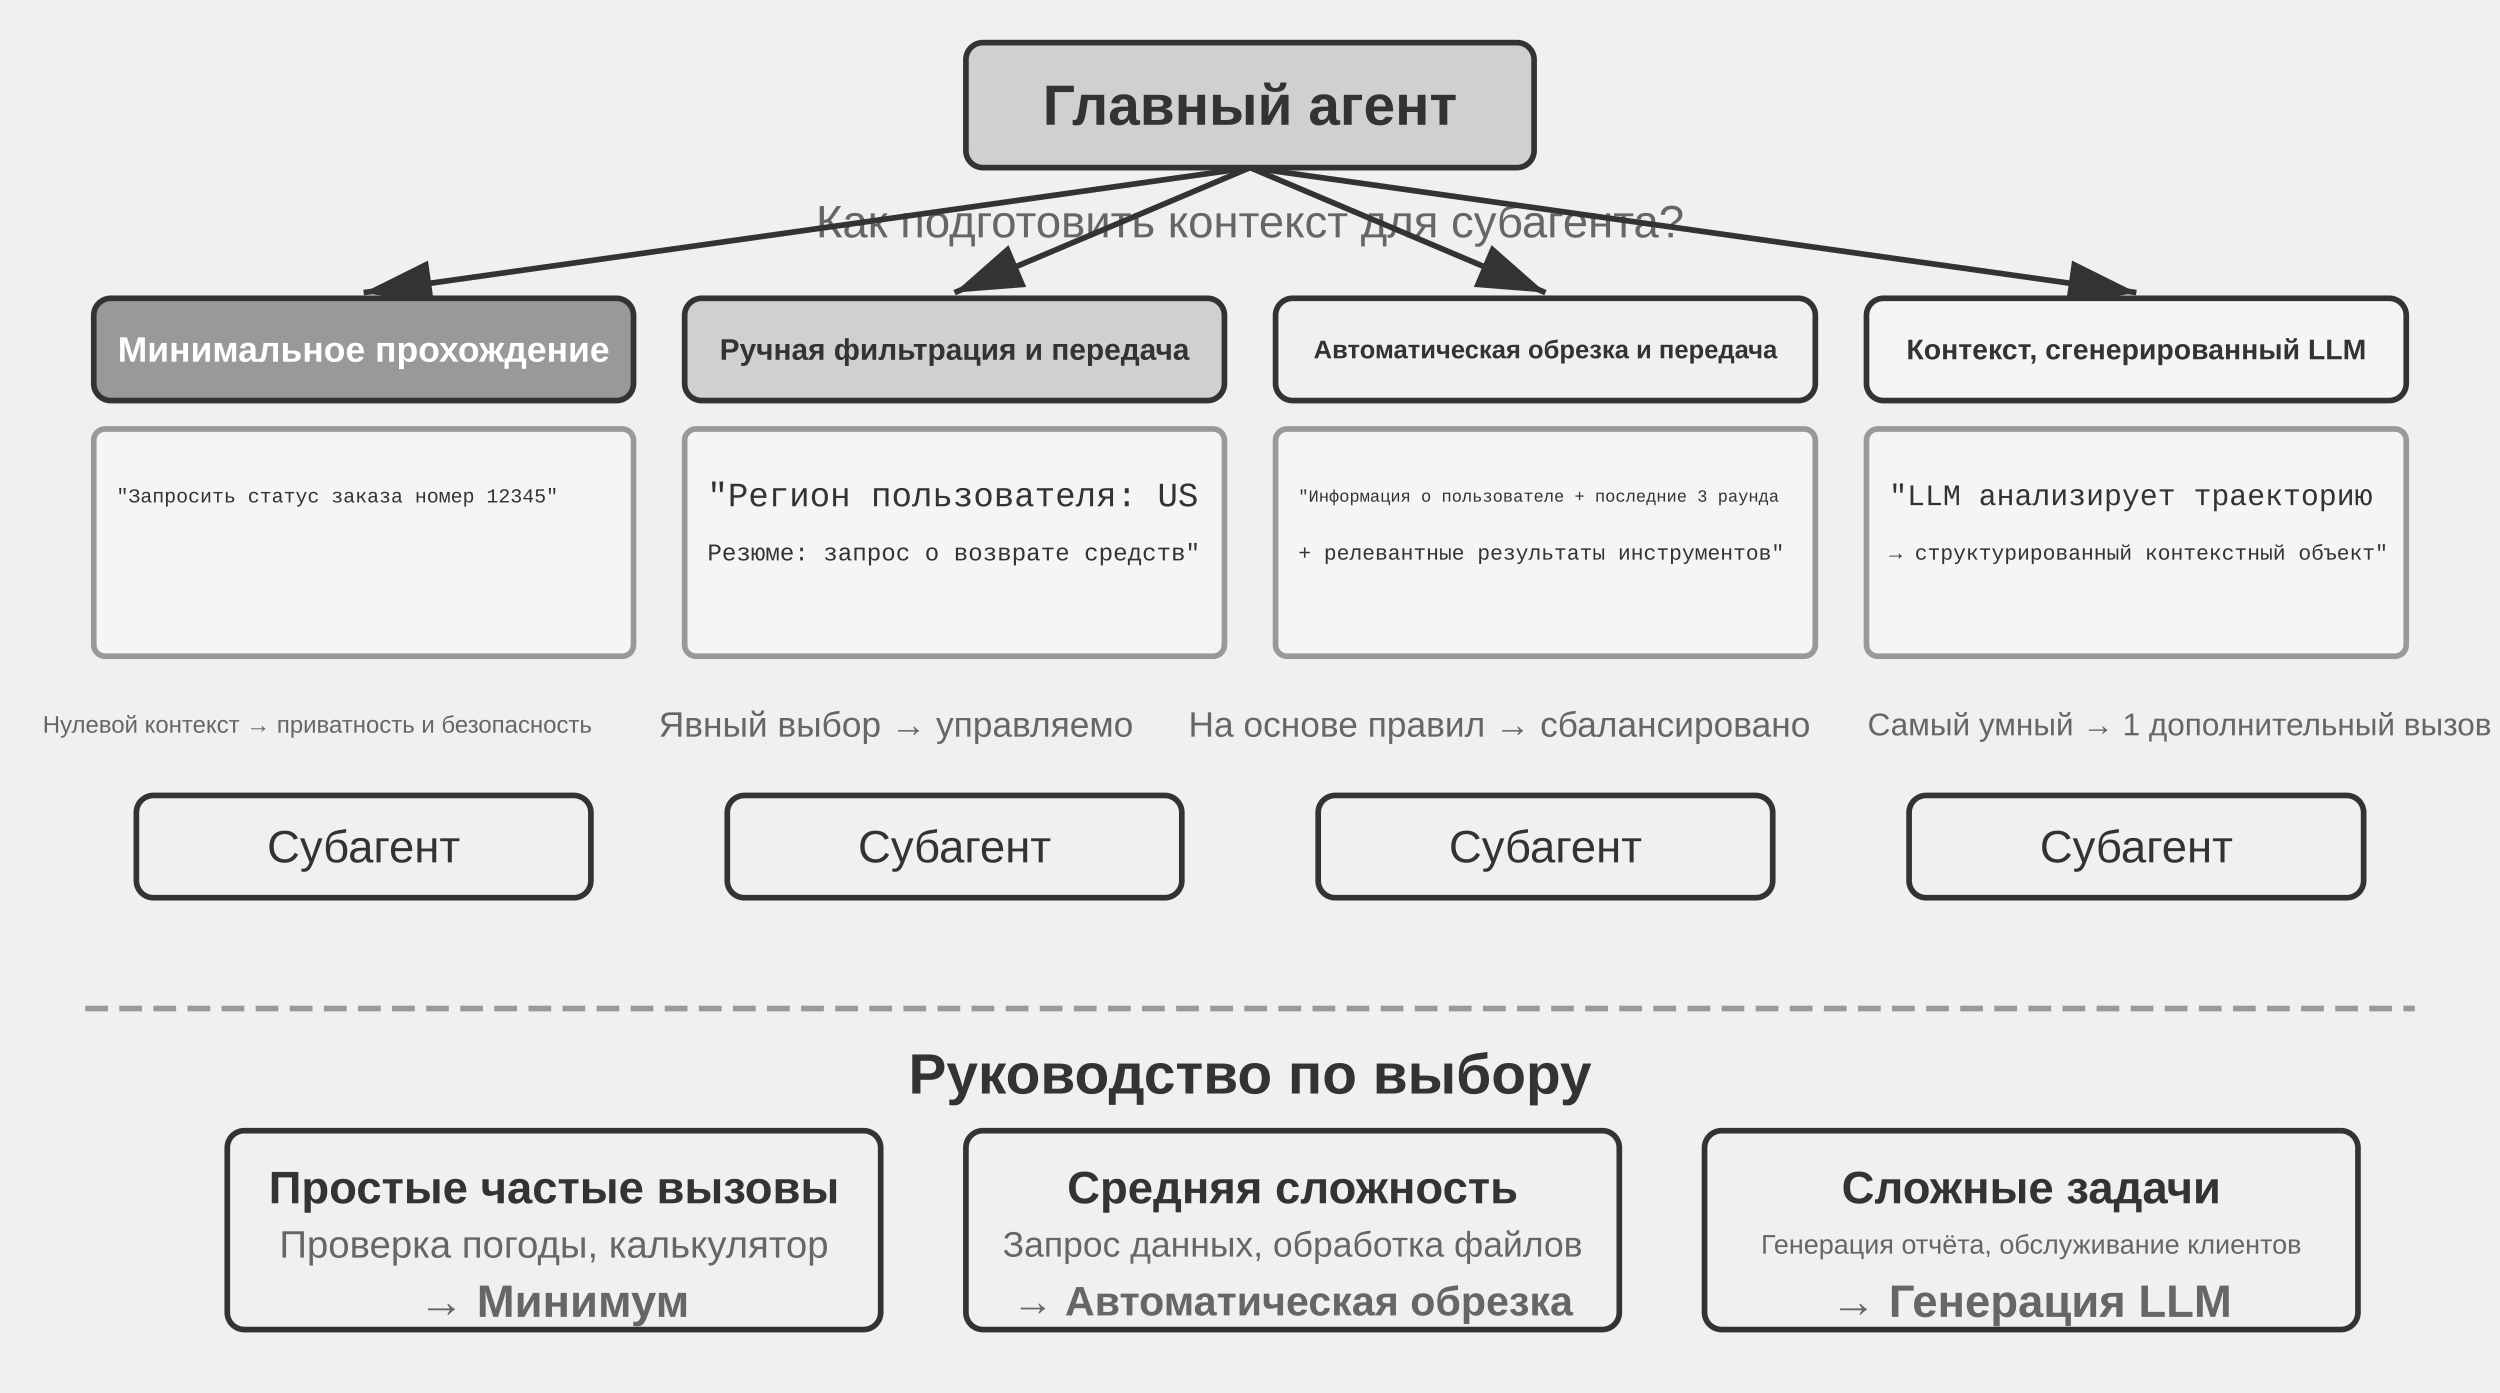
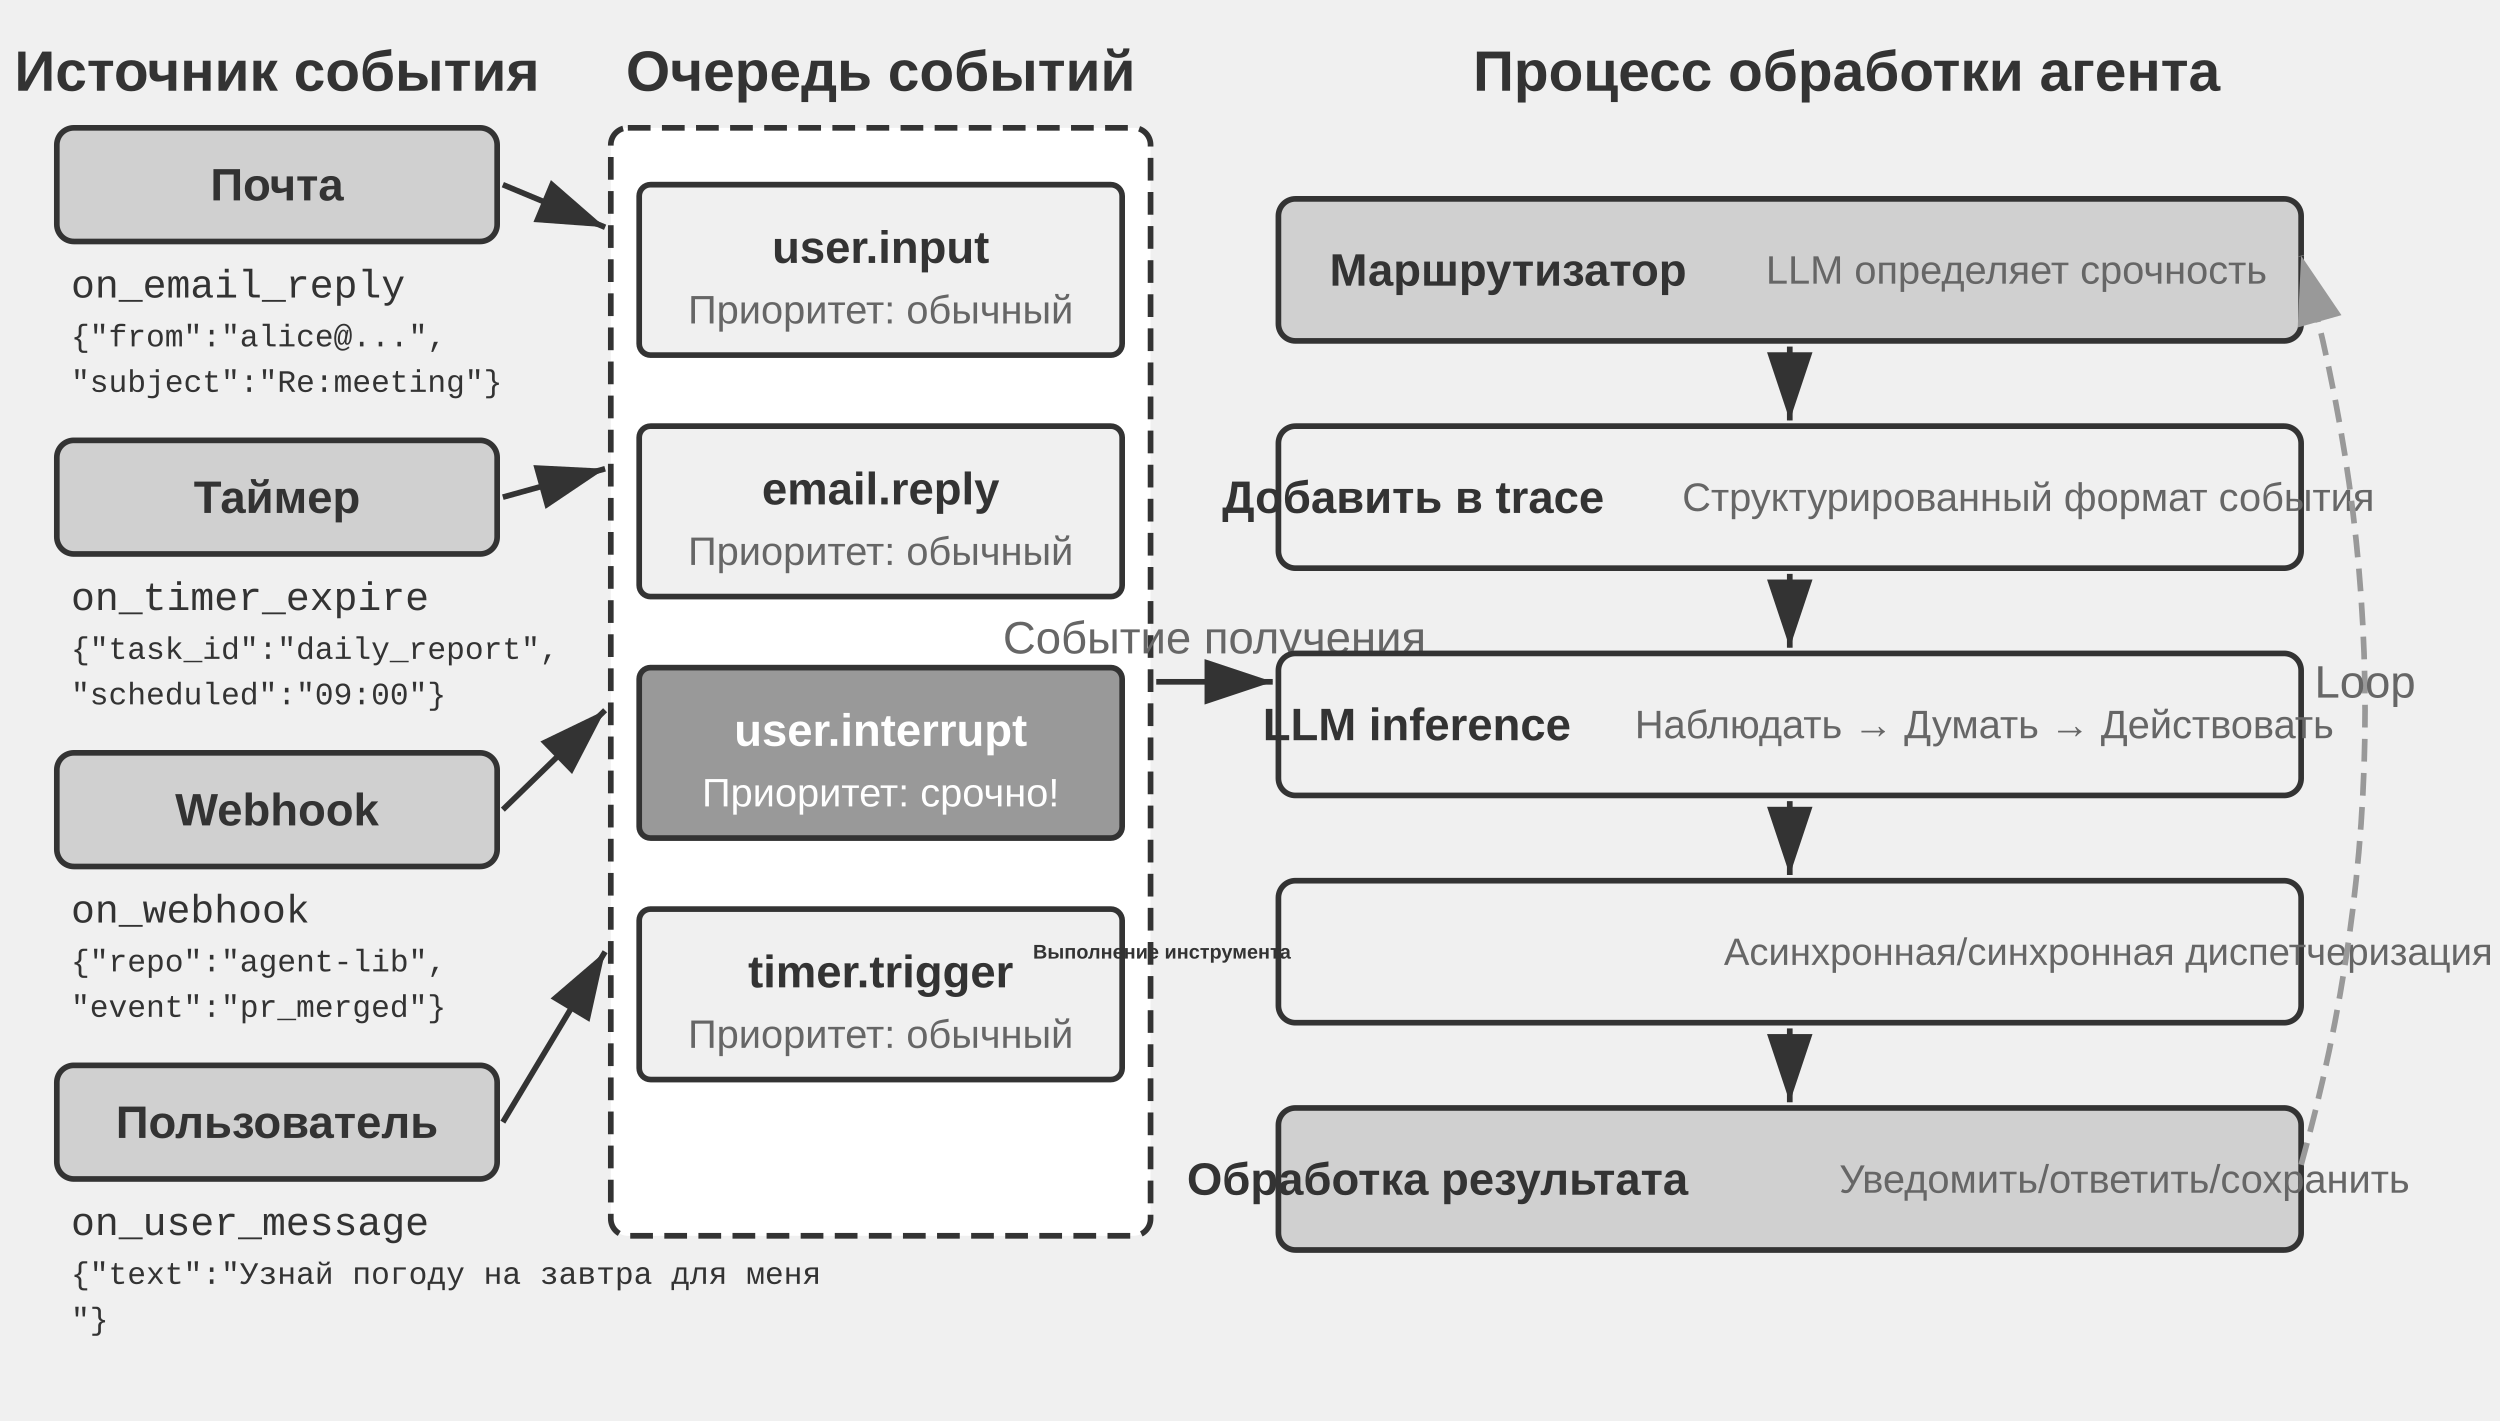
- <svg xmlns="http://www.w3.org/2000/svg" viewBox="0 40 880 490" width="880" height="490" style="background:#ffffff">
+ <svg xmlns="http://www.w3.org/2000/svg" viewBox="0 40 880 500" width="880" height="500" style="background:#ffffff">
  <defs>
    <marker id="ah" markerWidth="12" markerHeight="8" refX="12" refY="4" orient="auto">
      <polygon points="0 0, 12 4, 0 8" fill="#333333" />
    </marker>
    <marker id="ah-light" markerWidth="12" markerHeight="8" refX="12" refY="4" orient="auto">
      <polygon points="0 0, 12 4, 0 8" fill="#999999" />
    </marker>
  </defs>
-   <rect x="340.0" y="55" width="200" height="44" rx="6" fill="#d0d0d0" stroke="#333333" stroke-width="2" />
-   <text x="440.0" y="77.0" font-family="Arial, 'Helvetica Neue', Helvetica, 'PingFang SC', 'Microsoft YaHei', sans-serif" font-size="20" fill="#333333" text-anchor="middle" dominant-baseline="central" font-weight="bold">Главный агент</text>
-   <text x="440.0" y="118" font-family="Arial, 'Helvetica Neue', Helvetica, 'PingFang SC', 'Microsoft YaHei', sans-serif" font-size="16" fill="#666666" text-anchor="middle" dominant-baseline="central" font-weight="normal">Как подготовить контекст для субагента?</text>
-   <line x1="440.0" y1="99" x2="128.0" y2="143" stroke="#333333" stroke-width="2" marker-end="url(#ah)" />
-   <rect x="33.0" y="145" width="190" height="36" rx="6" fill="#999999" stroke="#333333" stroke-width="2" />
-   <text x="128.0" y="163" font-family="Arial, 'Helvetica Neue', Helvetica, 'PingFang SC', 'Microsoft YaHei', sans-serif" font-size="12.5" fill="#ffffff" text-anchor="middle" dominant-baseline="central" font-weight="bold">Минимальное прохождение</text>
-   <rect x="33.0" y="191" width="190" height="80" rx="4" fill="#f5f5f5" stroke="#999999" stroke-width="2" />
-   <text x="41.0" y="215" font-family="'Courier New', Courier, monospace" font-size="7" fill="#333333" text-anchor="start" dominant-baseline="central">"Запросить статус заказа номер 12345"</text>
-   <text x="111.7" y="295" font-family="Arial, 'Helvetica Neue', Helvetica, 'PingFang SC', 'Microsoft YaHei', sans-serif" font-size="8.43" fill="#666666" text-anchor="middle" dominant-baseline="central" font-weight="normal">Нулевой контекст → приватность и безопасность</text>
-   <rect x="48.0" y="320" width="160" height="36" rx="6" fill="#f0f0f0" stroke="#333333" stroke-width="2" />
-   <text x="128.0" y="338.0" font-family="Arial, 'Helvetica Neue', Helvetica, 'PingFang SC', 'Microsoft YaHei', sans-serif" font-size="16" fill="#333333" text-anchor="middle" dominant-baseline="central" font-weight="normal">Субагент</text>
-   <line x1="440.0" y1="99" x2="336.0" y2="143" stroke="#333333" stroke-width="2" marker-end="url(#ah)" />
-   <rect x="241.0" y="145" width="190" height="36" rx="6" fill="#d0d0d0" stroke="#333333" stroke-width="2" />
-   <text x="336.0" y="163" font-family="Arial, 'Helvetica Neue', Helvetica, 'PingFang SC', 'Microsoft YaHei', sans-serif" font-size="10.5" fill="#333333" text-anchor="middle" dominant-baseline="central" font-weight="bold">Ручная фильтрация и передача</text>
-   <rect x="241.0" y="191" width="190" height="80" rx="4" fill="#f5f5f5" stroke="#999999" stroke-width="2" />
-   <text x="249.0" y="215" font-family="'Courier New', Courier, monospace" font-size="12" fill="#333333" text-anchor="start" dominant-baseline="central">"Регион пользователя: US</text>
-   <text x="249.0" y="235" font-family="'Courier New', Courier, monospace" font-size="8.5" fill="#333333" text-anchor="start" dominant-baseline="central">Резюме: запрос о возврате средств"</text>
-   <text x="315.4" y="295" font-family="Arial, 'Helvetica Neue', Helvetica, 'PingFang SC', 'Microsoft YaHei', sans-serif" font-size="12.43" fill="#666666" text-anchor="middle" dominant-baseline="central" font-weight="normal">Явный выбор → управляемо</text>
-   <rect x="256.0" y="320" width="160" height="36" rx="6" fill="#f0f0f0" stroke="#333333" stroke-width="2" />
-   <text x="336.0" y="338.0" font-family="Arial, 'Helvetica Neue', Helvetica, 'PingFang SC', 'Microsoft YaHei', sans-serif" font-size="16" fill="#333333" text-anchor="middle" dominant-baseline="central" font-weight="normal">Субагент</text>
-   <line x1="440.0" y1="99" x2="544.0" y2="143" stroke="#333333" stroke-width="2" marker-end="url(#ah)" />
-   <rect x="449.0" y="145" width="190" height="36" rx="6" fill="#f0f0f0" stroke="#333333" stroke-width="2" />
-   <text x="544.0" y="163" font-family="Arial, 'Helvetica Neue', Helvetica, 'PingFang SC', 'Microsoft YaHei', sans-serif" font-size="9" fill="#333333" text-anchor="middle" dominant-baseline="central" font-weight="bold">Автоматическая обрезка и передача</text>
-   <rect x="449.0" y="191" width="190" height="80" rx="4" fill="#f5f5f5" stroke="#999999" stroke-width="2" />
-   <text x="457.0" y="215" font-family="'Courier New', Courier, monospace" font-size="6" fill="#333333" text-anchor="start" dominant-baseline="central">"Информация о пользователе + последние 3 раунда</text>
-   <text x="457.0" y="235" font-family="'Courier New', Courier, monospace" font-size="7.5" fill="#333333" text-anchor="start" dominant-baseline="central">+ релевантные результаты инструментов"</text>
-   <text x="527.8" y="295" font-family="Arial, 'Helvetica Neue', Helvetica, 'PingFang SC', 'Microsoft YaHei', sans-serif" font-size="12.43" fill="#666666" text-anchor="middle" dominant-baseline="central" font-weight="normal">На основе правил → сбалансировано</text>
-   <rect x="464.0" y="320" width="160" height="36" rx="6" fill="#f0f0f0" stroke="#333333" stroke-width="2" />
-   <text x="544.0" y="338.0" font-family="Arial, 'Helvetica Neue', Helvetica, 'PingFang SC', 'Microsoft YaHei', sans-serif" font-size="16" fill="#333333" text-anchor="middle" dominant-baseline="central" font-weight="normal">Субагент</text>
-   <line x1="440.0" y1="99" x2="752.0" y2="143" stroke="#333333" stroke-width="2" marker-end="url(#ah)" />
-   <rect x="657.0" y="145" width="190" height="36" rx="6" fill="#f5f5f5" stroke="#333333" stroke-width="2" />
-   <text x="752.0" y="163" font-family="Arial, 'Helvetica Neue', Helvetica, 'PingFang SC', 'Microsoft YaHei', sans-serif" font-size="10" fill="#333333" text-anchor="middle" dominant-baseline="central" font-weight="bold">Контекст, сгенерированный LLM</text>
-   <rect x="657.0" y="191" width="190" height="80" rx="4" fill="#f5f5f5" stroke="#999999" stroke-width="2" />
-   <text x="665.0" y="215" font-family="'Courier New', Courier, monospace" font-size="10.5" fill="#333333" text-anchor="start" dominant-baseline="central">"LLM анализирует траекторию</text>
-   <text x="665.0" y="235" font-family="'Courier New', Courier, monospace" font-size="7.5" fill="#333333" text-anchor="start" dominant-baseline="central">→ структурированный контекстный объект"</text>
-   <text x="767.2" y="295" font-family="Arial, 'Helvetica Neue', Helvetica, 'PingFang SC', 'Microsoft YaHei', sans-serif" font-size="11.09" fill="#666666" text-anchor="middle" dominant-baseline="central" font-weight="normal">Самый умный → 1 дополнительный вызов</text>
-   <rect x="672.0" y="320" width="160" height="36" rx="6" fill="#f0f0f0" stroke="#333333" stroke-width="2" />
-   <text x="752.0" y="338.0" font-family="Arial, 'Helvetica Neue', Helvetica, 'PingFang SC', 'Microsoft YaHei', sans-serif" font-size="16" fill="#333333" text-anchor="middle" dominant-baseline="central" font-weight="normal">Субагент</text>
-   <line x1="30" y1="395" x2="850" y2="395" stroke="#999999" stroke-width="2" stroke-dasharray="8,4" />
-   <text x="440.0" y="418" font-family="Arial, 'Helvetica Neue', Helvetica, 'PingFang SC', 'Microsoft YaHei', sans-serif" font-size="20" fill="#333333" text-anchor="middle" dominant-baseline="central" font-weight="bold">Руководство по выбору</text>
-   <rect x="80" y="438" width="230" height="70" rx="6" fill="#f0f0f0" stroke="#333333" stroke-width="2" />
-   <text x="195" y="458" font-family="Arial, 'Helvetica Neue', Helvetica, 'PingFang SC', 'Microsoft YaHei', sans-serif" font-size="16" fill="#333333" text-anchor="middle" dominant-baseline="central" font-weight="bold">Простые частые вызовы</text>
-   <text x="195" y="478" font-family="Arial, 'Helvetica Neue', Helvetica, 'PingFang SC', 'Microsoft YaHei', sans-serif" font-size="13.5" fill="#666666" text-anchor="middle" dominant-baseline="central" font-weight="normal">Проверка погоды, калькулятор</text>
-   <text x="195" y="498" font-family="Arial, 'Helvetica Neue', Helvetica, 'PingFang SC', 'Microsoft YaHei', sans-serif" font-size="16" fill="#666666" text-anchor="middle" dominant-baseline="central" font-weight="bold">→ Минимум</text>
-   <rect x="340" y="438" width="230" height="70" rx="6" fill="#f0f0f0" stroke="#333333" stroke-width="2" />
-   <text x="455" y="458" font-family="Arial, 'Helvetica Neue', Helvetica, 'PingFang SC', 'Microsoft YaHei', sans-serif" font-size="16" fill="#333333" text-anchor="middle" dominant-baseline="central" font-weight="bold">Средняя сложность</text>
-   <text x="455" y="478" font-family="Arial, 'Helvetica Neue', Helvetica, 'PingFang SC', 'Microsoft YaHei', sans-serif" font-size="12.5" fill="#666666" text-anchor="middle" dominant-baseline="central" font-weight="normal">Запрос данных, обработка файлов</text>
-   <text x="455" y="498" font-family="Arial, 'Helvetica Neue', Helvetica, 'PingFang SC', 'Microsoft YaHei', sans-serif" font-size="14.5" fill="#666666" text-anchor="middle" dominant-baseline="central" font-weight="bold">→ Автоматическая обрезка</text>
-   <rect x="600" y="438" width="230" height="70" rx="6" fill="#f0f0f0" stroke="#333333" stroke-width="2" />
-   <text x="715" y="458" font-family="Arial, 'Helvetica Neue', Helvetica, 'PingFang SC', 'Microsoft YaHei', sans-serif" font-size="16" fill="#333333" text-anchor="middle" dominant-baseline="central" font-weight="bold">Сложные задачи</text>
-   <text x="715" y="478" font-family="Arial, 'Helvetica Neue', Helvetica, 'PingFang SC', 'Microsoft YaHei', sans-serif" font-size="9.5" fill="#666666" text-anchor="middle" dominant-baseline="central" font-weight="normal">Генерация отчёта, обслуживание клиентов</text>
-   <text x="715" y="498" font-family="Arial, 'Helvetica Neue', Helvetica, 'PingFang SC', 'Microsoft YaHei', sans-serif" font-size="16" fill="#666666" text-anchor="middle" dominant-baseline="central" font-weight="bold">→ Генерация LLM</text>
+   <text x="97.5" y="65" font-family="Arial, 'Helvetica Neue', Helvetica, 'PingFang SC', 'Microsoft YaHei', sans-serif" font-size="20" fill="#333333" text-anchor="middle" dominant-baseline="central" font-weight="bold">Источник события</text>
+   <rect x="20" y="85" width="155" height="40" rx="6" fill="#d0d0d0" stroke="#333333" stroke-width="2" />
+   <text x="97.5" y="105.0" font-family="Arial, 'Helvetica Neue', Helvetica, 'PingFang SC', 'Microsoft YaHei', sans-serif" font-size="16" fill="#333333" text-anchor="middle" dominant-baseline="central" font-weight="bold">Почта</text>
+   <text x="25" y="141" font-family="'Courier New', Courier, monospace" font-size="14" fill="#333333" text-anchor="start" dominant-baseline="central">on_email_reply</text>
+   <text x="25" y="159" font-family="'Courier New', Courier, monospace" font-size="11" fill="#333333" text-anchor="start" dominant-baseline="central">{"from":"alice@...",</text>
+   <text x="25" y="175" font-family="'Courier New', Courier, monospace" font-size="11" fill="#333333" text-anchor="start" dominant-baseline="central"> "subject":"Re:meeting"}</text>
+   <rect x="20" y="195" width="155" height="40" rx="6" fill="#d0d0d0" stroke="#333333" stroke-width="2" />
+   <text x="97.5" y="215.0" font-family="Arial, 'Helvetica Neue', Helvetica, 'PingFang SC', 'Microsoft YaHei', sans-serif" font-size="16" fill="#333333" text-anchor="middle" dominant-baseline="central" font-weight="bold">Таймер</text>
+   <text x="25" y="251" font-family="'Courier New', Courier, monospace" font-size="14" fill="#333333" text-anchor="start" dominant-baseline="central">on_timer_expire</text>
+   <text x="25" y="269" font-family="'Courier New', Courier, monospace" font-size="11" fill="#333333" text-anchor="start" dominant-baseline="central">{"task_id":"daily_report",</text>
+   <text x="25" y="285" font-family="'Courier New', Courier, monospace" font-size="11" fill="#333333" text-anchor="start" dominant-baseline="central"> "scheduled":"09:00"}</text>
+   <rect x="20" y="305" width="155" height="40" rx="6" fill="#d0d0d0" stroke="#333333" stroke-width="2" />
+   <text x="97.5" y="325.0" font-family="Arial, 'Helvetica Neue', Helvetica, 'PingFang SC', 'Microsoft YaHei', sans-serif" font-size="16" fill="#333333" text-anchor="middle" dominant-baseline="central" font-weight="bold">Webhook</text>
+   <text x="25" y="361" font-family="'Courier New', Courier, monospace" font-size="14" fill="#333333" text-anchor="start" dominant-baseline="central">on_webhook</text>
+   <text x="25" y="379" font-family="'Courier New', Courier, monospace" font-size="11" fill="#333333" text-anchor="start" dominant-baseline="central">{"repo":"agent-lib",</text>
+   <text x="25" y="395" font-family="'Courier New', Courier, monospace" font-size="11" fill="#333333" text-anchor="start" dominant-baseline="central"> "event":"pr_merged"}</text>
+   <rect x="20" y="415" width="155" height="40" rx="6" fill="#d0d0d0" stroke="#333333" stroke-width="2" />
+   <text x="97.5" y="435.0" font-family="Arial, 'Helvetica Neue', Helvetica, 'PingFang SC', 'Microsoft YaHei', sans-serif" font-size="16" fill="#333333" text-anchor="middle" dominant-baseline="central" font-weight="bold">Пользователь</text>
+   <text x="25" y="471" font-family="'Courier New', Courier, monospace" font-size="14" fill="#333333" text-anchor="start" dominant-baseline="central">on_user_message</text>
+   <text x="25" y="489" font-family="'Courier New', Courier, monospace" font-size="11" fill="#333333" text-anchor="start" dominant-baseline="central">{"text":"Узнай погоду на завтра для меня</text>
+   <text x="25" y="505" font-family="'Courier New', Courier, monospace" font-size="11" fill="#333333" text-anchor="start" dominant-baseline="central">"}</text>
+   <text x="310.0" y="65" font-family="Arial, 'Helvetica Neue', Helvetica, 'PingFang SC', 'Microsoft YaHei', sans-serif" font-size="20" fill="#333333" text-anchor="middle" dominant-baseline="central" font-weight="bold">Очередь событий</text>
+   <rect x="215" y="85" width="190" height="390" rx="6" fill="#ffffff" stroke="#333333" stroke-width="2" stroke-dasharray="8,4" />
+   <rect x="225" y="105" width="170" height="60" rx="4" fill="#f0f0f0" stroke="#333333" stroke-width="2" />
+   <text x="310.0" y="127" font-family="Arial, 'Helvetica Neue', Helvetica, 'PingFang SC', 'Microsoft YaHei', sans-serif" font-size="16" fill="#333333" text-anchor="middle" dominant-baseline="central" font-weight="bold">user.input</text>
+   <text x="310.0" y="149" font-family="Arial, 'Helvetica Neue', Helvetica, 'PingFang SC', 'Microsoft YaHei', sans-serif" font-size="14" fill="#666666" text-anchor="middle" dominant-baseline="central" font-weight="normal">Приоритет: обычный</text>
+   <rect x="225" y="190" width="170" height="60" rx="4" fill="#f0f0f0" stroke="#333333" stroke-width="2" />
+   <text x="310.0" y="212" font-family="Arial, 'Helvetica Neue', Helvetica, 'PingFang SC', 'Microsoft YaHei', sans-serif" font-size="16" fill="#333333" text-anchor="middle" dominant-baseline="central" font-weight="bold">email.reply</text>
+   <text x="310.0" y="234" font-family="Arial, 'Helvetica Neue', Helvetica, 'PingFang SC', 'Microsoft YaHei', sans-serif" font-size="14" fill="#666666" text-anchor="middle" dominant-baseline="central" font-weight="normal">Приоритет: обычный</text>
+   <rect x="225" y="275" width="170" height="60" rx="4" fill="#999999" stroke="#333333" stroke-width="2" />
+   <text x="310.0" y="297" font-family="Arial, 'Helvetica Neue', Helvetica, 'PingFang SC', 'Microsoft YaHei', sans-serif" font-size="16" fill="#ffffff" text-anchor="middle" dominant-baseline="central" font-weight="bold">user.interrupt</text>
+   <text x="310.0" y="319" font-family="Arial, 'Helvetica Neue', Helvetica, 'PingFang SC', 'Microsoft YaHei', sans-serif" font-size="14" fill="#ffffff" text-anchor="middle" dominant-baseline="central" font-weight="normal">Приоритет: срочно!</text>
+   <rect x="225" y="360" width="170" height="60" rx="4" fill="#f0f0f0" stroke="#333333" stroke-width="2" />
+   <text x="310.0" y="382" font-family="Arial, 'Helvetica Neue', Helvetica, 'PingFang SC', 'Microsoft YaHei', sans-serif" font-size="16" fill="#333333" text-anchor="middle" dominant-baseline="central" font-weight="bold">timer.trigger</text>
+   <text x="310.0" y="404" font-family="Arial, 'Helvetica Neue', Helvetica, 'PingFang SC', 'Microsoft YaHei', sans-serif" font-size="14" fill="#666666" text-anchor="middle" dominant-baseline="central" font-weight="normal">Приоритет: обычный</text>
+   <line x1="177" y1="105" x2="213" y2="120" stroke="#333333" stroke-width="2" marker-end="url(#ah)" />
+   <line x1="177" y1="215" x2="213" y2="205" stroke="#333333" stroke-width="2" marker-end="url(#ah)" />
+   <line x1="177" y1="325" x2="213" y2="290" stroke="#333333" stroke-width="2" marker-end="url(#ah)" />
+   <line x1="177" y1="435" x2="213" y2="375" stroke="#333333" stroke-width="2" marker-end="url(#ah)" />
+   <text x="650" y="65" font-family="Arial, 'Helvetica Neue', Helvetica, 'PingFang SC', 'Microsoft YaHei', sans-serif" font-size="20" fill="#333333" text-anchor="middle" dominant-baseline="central" font-weight="bold">Процесс обработки агента</text>
+   <line x1="407" y1="280" x2="448" y2="280" stroke="#333333" stroke-width="2" marker-end="url(#ah)" />
+   <text x="427.5" y="270.0" font-family="Arial, 'Helvetica Neue', Helvetica, 'PingFang SC', 'Microsoft YaHei', sans-serif" font-size="16" fill="#666666" text-anchor="middle">Событие получения</text>
+   <rect x="450" y="110" width="360" height="50" rx="6" fill="#d0d0d0" stroke="#333333" stroke-width="2" />
+   <text x="468" y="135.0" font-family="Arial, 'Helvetica Neue', Helvetica, 'PingFang SC', 'Microsoft YaHei', sans-serif" font-size="16" fill="#333333" text-anchor="start" dominant-baseline="central" font-weight="bold">Маршрутизатор</text>
+   <text x="798" y="135.0" font-family="Arial, 'Helvetica Neue', Helvetica, 'PingFang SC', 'Microsoft YaHei', sans-serif" font-size="14" fill="#666666" text-anchor="end" dominant-baseline="central" font-weight="normal">LLM определяет срочность</text>
+   <line x1="630.0" y1="162" x2="630.0" y2="188" stroke="#333333" stroke-width="2" marker-end="url(#ah)" />
+   <rect x="450" y="190" width="360" height="50" rx="6" fill="#f0f0f0" stroke="#333333" stroke-width="2" />
+   <text x="430.2" y="215.0" font-family="Arial, 'Helvetica Neue', Helvetica, 'PingFang SC', 'Microsoft YaHei', sans-serif" font-size="16" fill="#333333" text-anchor="start" dominant-baseline="central" font-weight="bold">Добавить в trace</text>
+   <text x="835.8" y="215.0" font-family="Arial, 'Helvetica Neue', Helvetica, 'PingFang SC', 'Microsoft YaHei', sans-serif" font-size="14" fill="#666666" text-anchor="end" dominant-baseline="central" font-weight="normal">Структурированный формат события</text>
+   <line x1="630.0" y1="242" x2="630.0" y2="268" stroke="#333333" stroke-width="2" marker-end="url(#ah)" />
+   <rect x="450" y="270" width="360" height="50" rx="6" fill="#f0f0f0" stroke="#333333" stroke-width="2" />
+   <text x="444.5" y="295.0" font-family="Arial, 'Helvetica Neue', Helvetica, 'PingFang SC', 'Microsoft YaHei', sans-serif" font-size="16" fill="#333333" text-anchor="start" dominant-baseline="central" font-weight="bold">LLM inference</text>
+   <text x="821.5" y="295.0" font-family="Arial, 'Helvetica Neue', Helvetica, 'PingFang SC', 'Microsoft YaHei', sans-serif" font-size="14" fill="#666666" text-anchor="end" dominant-baseline="central" font-weight="normal">Наблюдать → Думать → Действовать</text>
+   <line x1="630.0" y1="322" x2="630.0" y2="348" stroke="#333333" stroke-width="2" marker-end="url(#ah)" />
+   <rect x="450" y="350" width="360" height="50" rx="6" fill="#f0f0f0" stroke="#333333" stroke-width="2" />
+   <text x="363.6" y="375.0" font-family="Arial, 'Helvetica Neue', Helvetica, 'PingFang SC', 'Microsoft YaHei', sans-serif" font-size="7" fill="#333333" text-anchor="start" dominant-baseline="central" font-weight="bold">Выполнение инструмента</text>
+   <text x="877.4" y="375.0" font-family="Arial, 'Helvetica Neue', Helvetica, 'PingFang SC', 'Microsoft YaHei', sans-serif" font-size="13.45" fill="#666666" text-anchor="end" dominant-baseline="central" font-weight="normal">Асинхронная/синхронная диспетчеризация</text>
+   <line x1="630.0" y1="402" x2="630.0" y2="428" stroke="#333333" stroke-width="2" marker-end="url(#ah)" />
+   <rect x="450" y="430" width="360" height="50" rx="6" fill="#d0d0d0" stroke="#333333" stroke-width="2" />
+   <text x="417.8" y="455.0" font-family="Arial, 'Helvetica Neue', Helvetica, 'PingFang SC', 'Microsoft YaHei', sans-serif" font-size="16" fill="#333333" text-anchor="start" dominant-baseline="central" font-weight="bold">Обработка результата</text>
+   <text x="848.2" y="455.0" font-family="Arial, 'Helvetica Neue', Helvetica, 'PingFang SC', 'Microsoft YaHei', sans-serif" font-size="14" fill="#666666" text-anchor="end" dominant-baseline="central" font-weight="normal">Уведомить/ответить/сохранить</text>
+   <path d="M 810,450 Q 855.0,290.0 810,130" fill="none" stroke="#999999" stroke-width="2" stroke-dasharray="8,4" marker-end="url(#ah-light)" />
+   <text x="832.5" y="280.0" font-family="Arial, 'Helvetica Neue', Helvetica, 'PingFang SC', 'Microsoft YaHei', sans-serif" font-size="16" fill="#666666" text-anchor="middle" dominant-baseline="central" font-weight="normal">Loop</text>
</svg>
